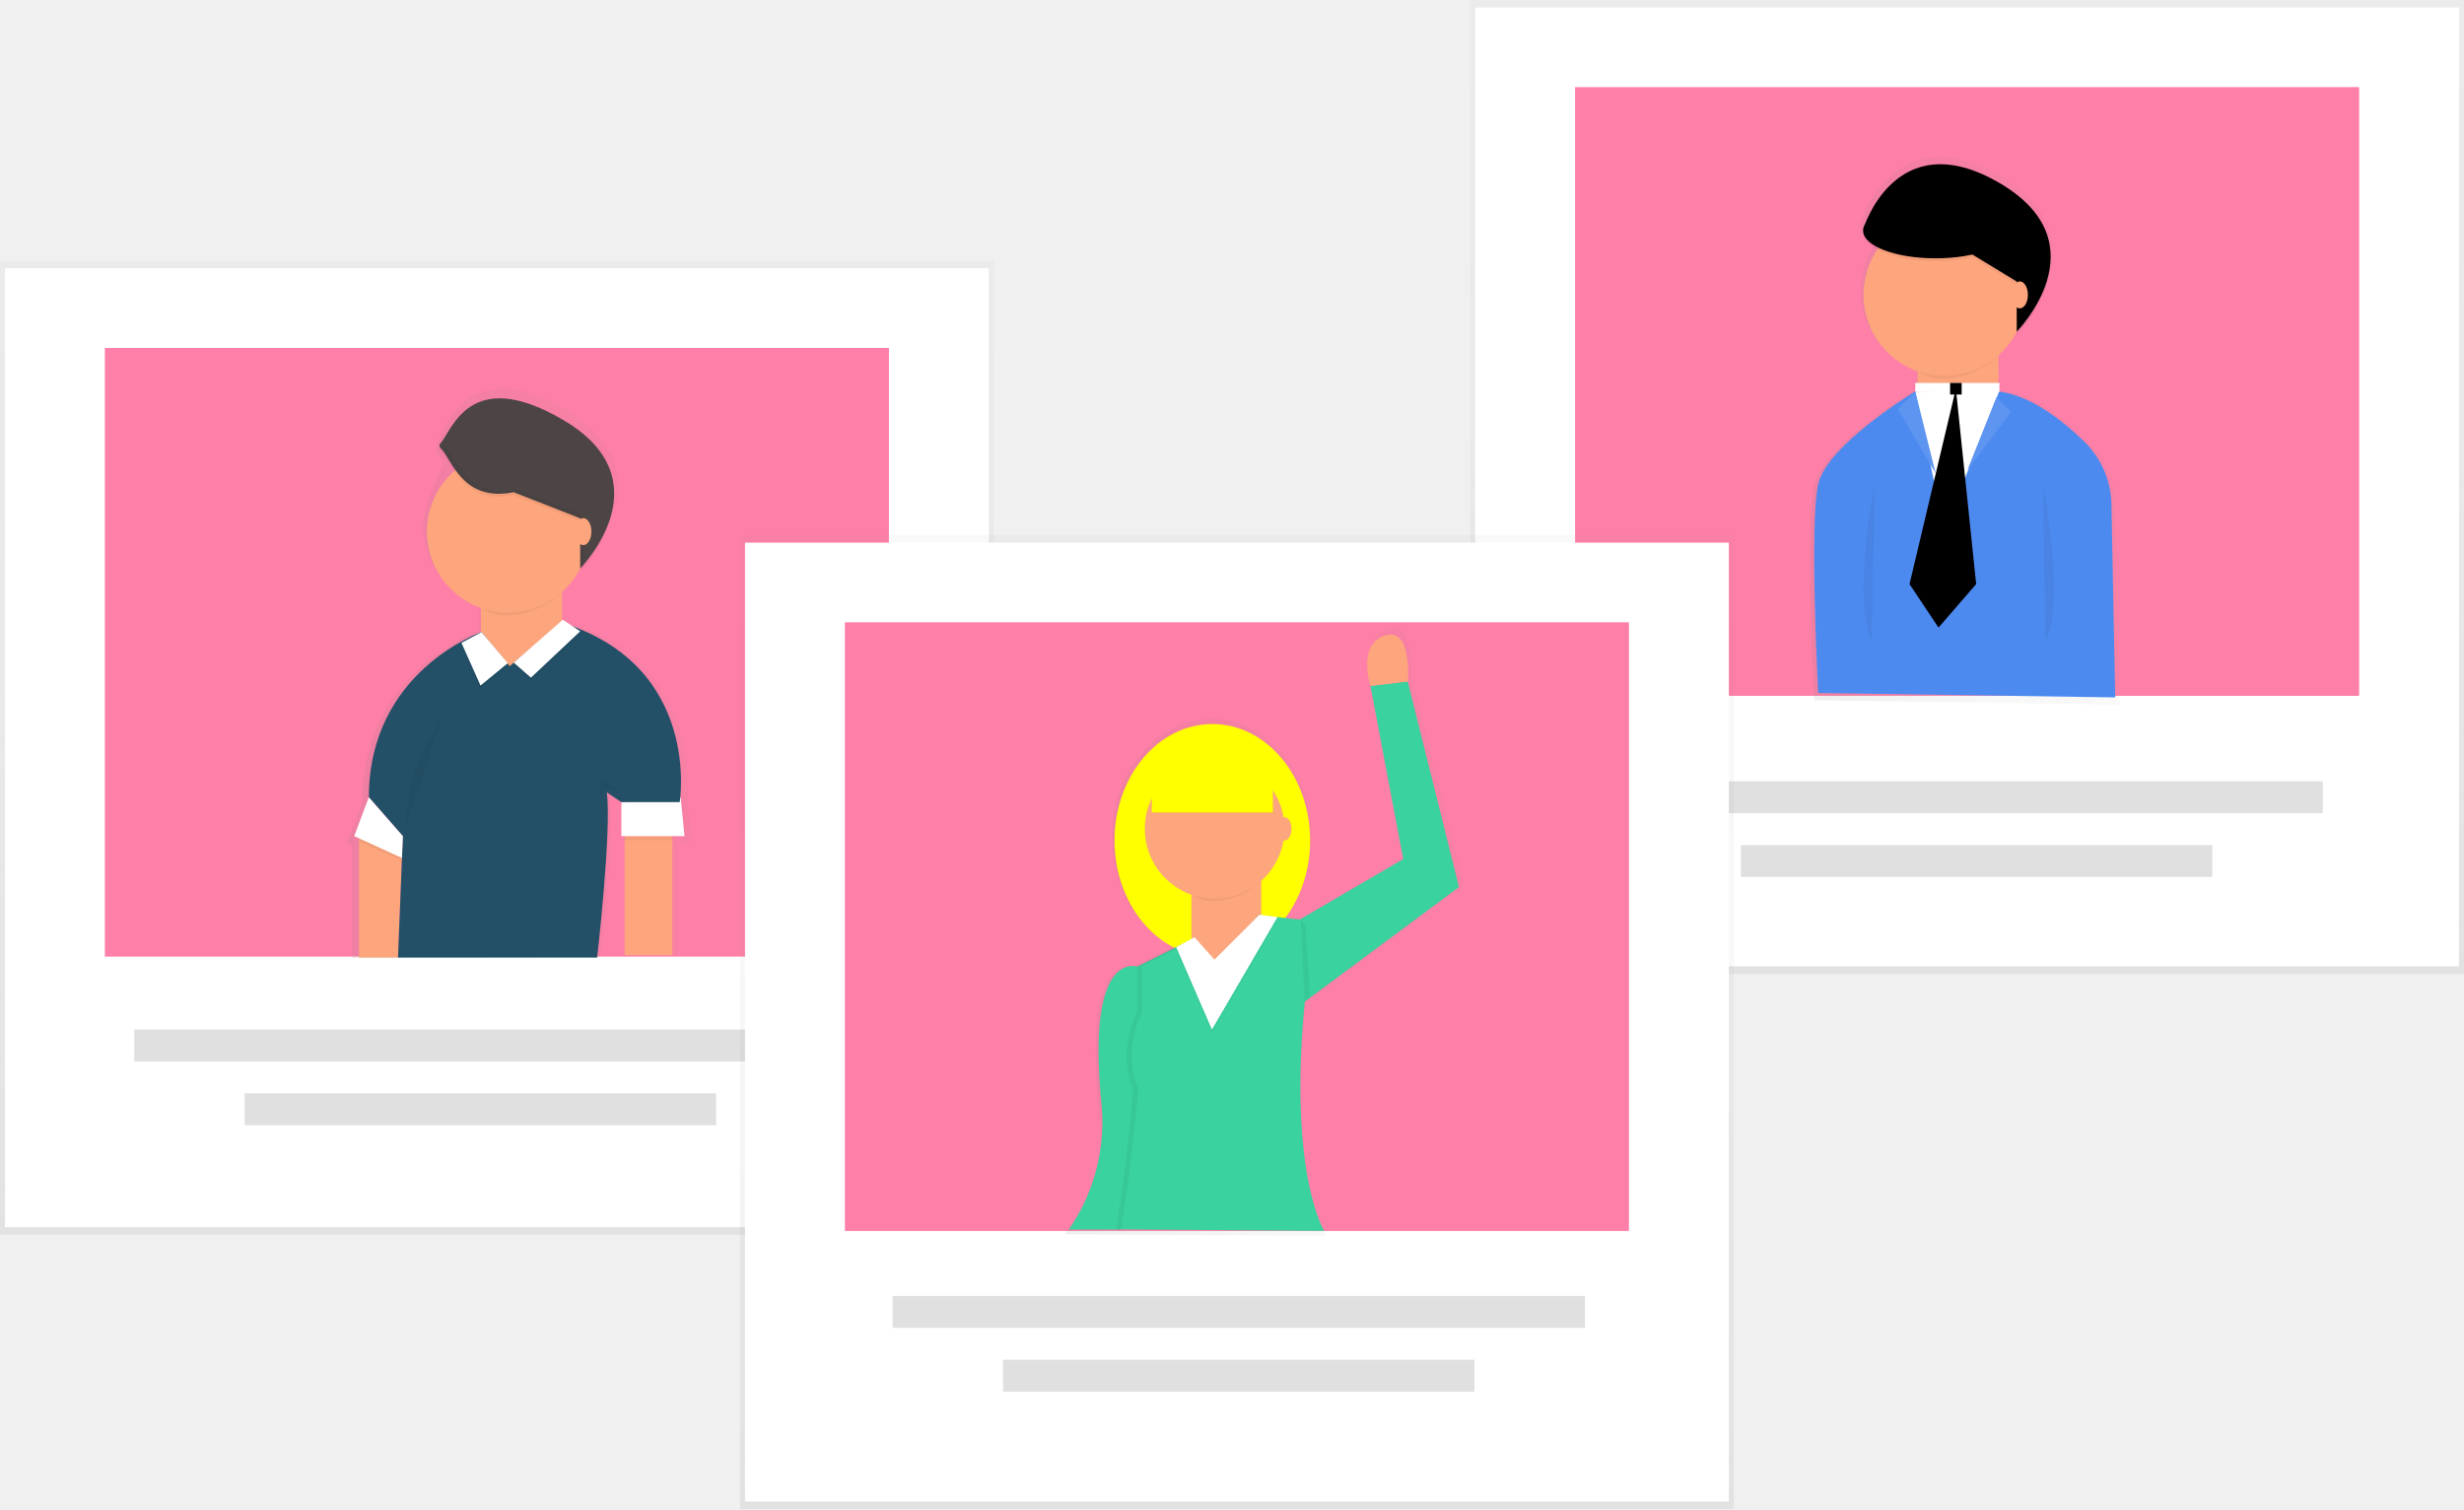
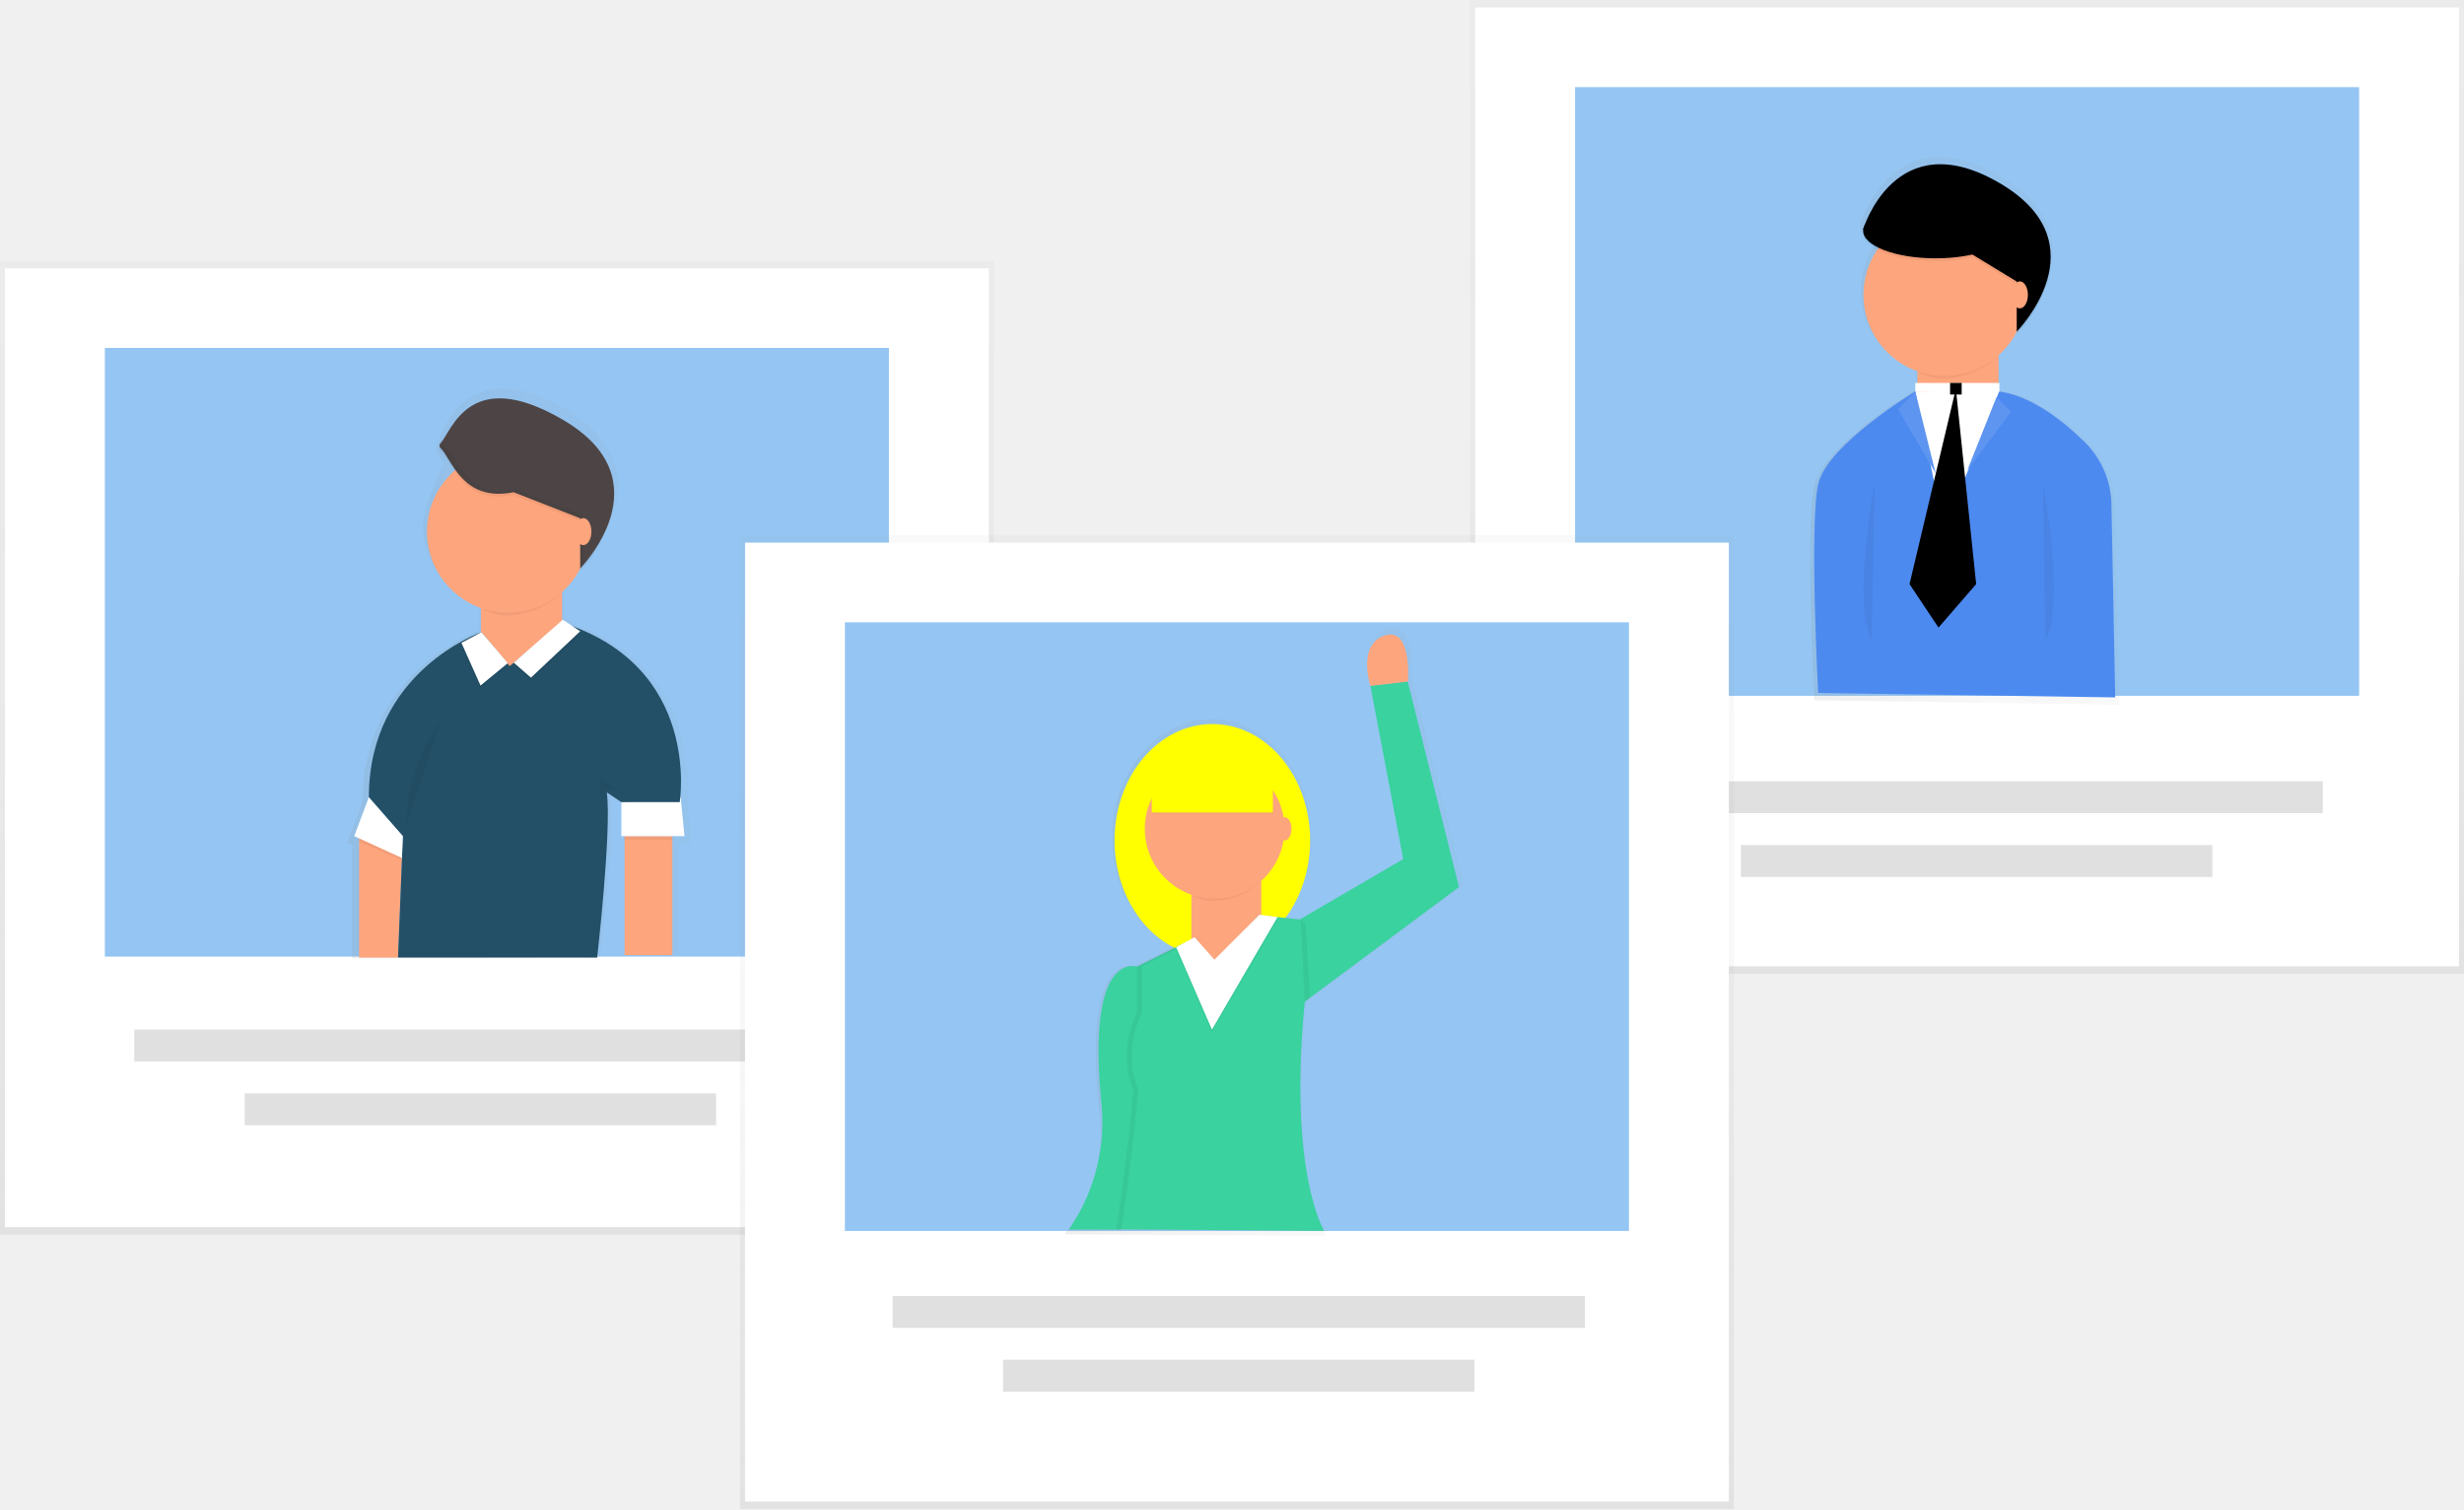
<svg xmlns="http://www.w3.org/2000/svg" xmlns:xlink="http://www.w3.org/1999/xlink" id="747ad91c-18bb-4936-b655-cddf352f94cc" data-name="Layer 1" width="1081.95" height="662.59" viewBox="0 0 1081.95 662.59">
  <defs>
    <linearGradient id="d97f7624-c4eb-4e7b-b35a-7f9180afe4f8" x1="863.76" y1="427.61" x2="863.76" gradientUnits="userSpaceOnUse">
      <stop offset="0" stop-color="gray" stop-opacity="0.25" />
      <stop offset="0.54" stop-color="gray" stop-opacity="0.12" />
      <stop offset="1" stop-color="gray" stop-opacity="0.1" />
    </linearGradient>
    <linearGradient id="bc158a6b-8b54-4024-9d86-b607f354f9d2" x1="853.83" y1="307.88" x2="989.67" y2="307.88" xlink:href="#d97f7624-c4eb-4e7b-b35a-7f9180afe4f8" />
    <linearGradient id="67a622da-4d2c-40ec-a156-0953688d8952" x1="218.19" y1="542.13" x2="218.19" y2="114.52" xlink:href="#d97f7624-c4eb-4e7b-b35a-7f9180afe4f8" />
    <linearGradient id="22f5c963-4955-4fd8-94b1-7c287e1ee373" x1="211.43" y1="414.37" x2="362.74" y2="414.37" xlink:href="#d97f7624-c4eb-4e7b-b35a-7f9180afe4f8" />
    <linearGradient id="435772a6-cef7-4b13-8b4e-baec559ce710" x1="543.14" y1="662.59" x2="543.14" y2="234.98" xlink:href="#d97f7624-c4eb-4e7b-b35a-7f9180afe4f8" />
    <linearGradient id="d5aea71b-2b89-434e-8ba8-1990ff8adea2" x1="526.51" y1="527.82" x2="701.7" y2="527.82" xlink:href="#d97f7624-c4eb-4e7b-b35a-7f9180afe4f8" />
  </defs>
  <g opacity="0.5">
    <rect x="645.57" width="436.38" height="427.61" fill="url(#d97f7624-c4eb-4e7b-b35a-7f9180afe4f8)" />
  </g>
  <rect x="647.76" y="3.29" width="432" height="421.03" fill="#fff" />
  <g opacity="0.5">
-     <rect x="691.62" y="38.25" width="344.28" height="267.27" fill="#FE0050" />
+     <rect x="691.62" y="38.25" width="344.28" height="267.27" fill="#2C8DE8" />
  </g>
  <g opacity="0.5">
    <path d="M988,341a40.35,40.35,0,0,0-12-28c-6.76-6.64-15.85-14.26-25.7-18.87h0l-.06,0A43.5,43.5,0,0,0,937,290.13V273.77a36.7,36.7,0,0,0,8.19-10.63h0v1.31S960.88,248.6,960.52,230c.23-11.17-5.14-23.46-23.15-34-41.82-24.4-57.84,11.08-60.89,19.29a5.5,5.5,0,0,0-.44,1.25l-.12.38,0,0a4.38,4.38,0,0,0,0,1.16h0l0,.12,0,0a4.84,4.84,0,0,0,0,.62c0,2.74,2.33,5.26,6.28,7.32A36.58,36.58,0,0,0,900.44,281V291.5l-.81-1.53s-5.59,3.35-12.8,8.49h0c-12.08,8.61-28.72,22.25-31.22,33.52-4,18,0,94.18,0,94.18l134.06,2Zm-41.37-79.35h0Zm-1.34,1.47h0Zm.1-.11.05-.05Zm.2-.21,0,0Zm-69.5-44v0Zm.18.59,0,.06Zm.25.59,0,.08Zm.32.58.06.1Zm.39.57.08.11Zm.46.56.11.12Zm.53.55.13.13Zm4.54,3,.14.07h0Zm-3.94-2.49.16.14Zm.66.53.19.14Zm.73.51.22.15Zm.79.5.26.15Zm.85.48.29.16Z" transform="translate(-59.03 -118.7)" fill="url(#bc158a6b-8b54-4024-9d86-b607f354f9d2)" />
  </g>
  <rect x="841.99" y="155.57" width="35.59" height="52.2" fill="#fda57d" />
  <path d="M902.2,282.57c3.72,1.32,5.32,2.37,9.49,2.37a35.42,35.42,0,0,0,23.73-9.12v-.37H902.2Z" transform="translate(-59.03 -118.7)" opacity="0.05" />
  <circle cx="853.85" cy="129.47" r="35.59" fill="#fda57d" />
  <circle cx="821.82" cy="118.79" fill="#ff0" />
  <path d="M880.84,237.49" transform="translate(-59.03 -118.7)" fill="#ff0" />
  <ellipse cx="849.93" cy="101.34" rx="31.81" ry="12.09" />
  <path d="M915.32,224.5l29.26,17.81v22s38.17-38.58-7.63-65.29-59.8,20.36-59.8,20.36S889.87,229.59,915.32,224.5Z" transform="translate(-59.03 -118.7)" />
  <ellipse cx="886.9" cy="129.47" rx="3.56" ry="5.93" fill="#fda57d" />
  <g opacity="0.05">
    <path d="M944.58,242.31,925.1,230.46A74.71,74.71,0,0,1,909,232.13c-17.1,0-31-5.13-31.77-11.56l0,.11,0,0a4.71,4.71,0,0,0,0,.6c0,6.68,14.24,12.09,31.81,12.09a74.71,74.71,0,0,0,16.15-1.67l19.47,11.85Z" transform="translate(-59.03 -118.7)" />
    <path d="M944.58,264.35v1.27s15.25-15.42,14.9-33.52C959.12,249.64,944.58,264.35,944.58,264.35Z" transform="translate(-59.03 -118.7)" />
  </g>
  <path d="M900.22,290.45s-38.94,23.36-42.83,40.88,0,91.64,0,91.64l130.44,1.95-1.66-84.82a39.27,39.27,0,0,0-11.7-27.25c-9.74-9.57-24.47-21.26-39.21-22.4l-17.52,33.1Z" transform="translate(-59.03 -118.7)" fill="#4d8af0" />
  <path d="M882.24,330.1s-10.18,53.43-1.27,70" transform="translate(-59.03 -118.7)" opacity="0.05" />
  <path d="M956,330.1s10.18,53.43,1.27,70" transform="translate(-59.03 -118.7)" opacity="0.05" />
  <polygon points="841.02 171.95 877.99 171.43 853.75 233.02 841.02 171.95" fill="#fff" />
  <polygon points="841.02 168.14 841.02 171.95 877.92 171.95 877.99 168.14 841.02 168.14" fill="#fff" />
  <rect x="856.29" y="168.14" width="5.09" height="5.09" />
  <polygon points="841.02 171.95 833.39 179.59 849.93 207.77 841.02 171.95" fill="#4d8af0" />
  <polygon points="876.64 174.5 883.01 180.86 863.92 206.3 876.64 174.5" fill="#4d8af0" />
  <polygon points="841.02 171.95 833.39 179.59 849.93 207.77 841.02 171.95" fill="#fff" opacity="0.1" />
  <polygon points="876.64 174.5 883.01 180.86 863.92 206.3 876.64 174.5" fill="#fff" opacity="0.1" />
  <polygon points="858.83 170.68 838.48 256.48 851.2 275.56 867.74 256.48 858.83 170.68" />
  <rect x="715.95" y="343.06" width="304" height="14" fill="#e0e0e0" />
  <rect x="764.45" y="371.06" width="207" height="14" fill="#e0e0e0" />
  <g opacity="0.5">
    <rect y="114.52" width="436.38" height="427.61" fill="url(#67a622da-4d2c-40ec-a156-0953688d8952)" />
  </g>
  <rect x="2.19" y="117.81" width="432" height="421.03" fill="#fff" />
  <g opacity="0.5">
-     <rect x="46.05" y="152.77" width="344.28" height="267.27" fill="#FE0050" />
+     <rect x="46.05" y="152.77" width="344.28" height="267.27" fill="#2C8DE8" />
  </g>
  <g opacity="0.5">
    <path d="M357.18,488.85h5.56L361,471.05l-.19,0c1.06-10.88,2.65-59.09-49.18-78.3L307,389.7l-.35.31V377A37.26,37.26,0,0,0,315,366.24h0v1.33A65.48,65.48,0,0,0,326.2,351a65.4,65.4,0,0,1-9.92,13.9v-.12c6.51-7.43,33.13-41.92-9.29-66.67-47.78-27.87-56.8,18.89-56.8,18.89L254,322.1s-9.25,18.52-9.25,27.26a37.14,37.14,0,0,0,24.75,35v11.1c-3.45,1.26-51.4,19.81-51.4,75.58l-6.68,17.8,2.23,1h0v49.61h109s6.68-52.85,4.45-70.65l6.68,4.45v15.58h1.48v.39h-.43l.43,1.44v47.68h21.88V490.68l.25-1.44h-.25Zm-123.66,4.08h0l.16-4.08Z" transform="translate(-59.03 -118.7)" fill="url(#22f5c963-4955-4fd8-94b1-7c287e1ee373)" />
  </g>
  <rect x="211.21" y="259.53" width="35.59" height="52.2" fill="#fda57d" />
  <path d="M271.43,386.53c3.72,1.32,5.32,2.37,9.49,2.37a35.41,35.41,0,0,0,23.73-9.12v-.37H271.43Z" transform="translate(-59.03 -118.7)" opacity="0.05" />
  <circle cx="223.08" cy="233.43" r="35.59" fill="#fda57d" />
  <circle cx="191.05" cy="222.75" fill="#ff0" />
  <path d="M250.07,341.45" transform="translate(-59.03 -118.7)" fill="#ff0" />
  <path d="M284.54,334.82l29.26,11.45v22S352,329.74,306.17,303c-41.18-24-48.64,4.91-53.82,10.47a1.34,1.34,0,0,0,.07,1.9C257.51,320.16,261.86,339.36,284.54,334.82Z" transform="translate(-59.03 -118.7)" fill="#4d4545" />
  <rect x="274.27" y="367.13" width="20.97" height="52.25" fill="#fda57d" />
  <polygon points="272.85 352.2 272.85 367.13 300.57 367.13 298.88 350.07 272.85 352.2" fill="#fff" />
  <polygon points="157.68 367.13 157.68 420.45 174.74 420.45 176.72 371.04 157.68 367.13" fill="#fda57d" />
  <path d="M282.82,411.19l-12.38-14.93S221,413.32,221,468.77l14.93,17.06-2.13,53.32h87.44s6.4-55.45,4.27-72.51l6.4,4.27h25.59s9.84-59.72-52-78.91Z" transform="translate(-59.03 -118.7)" fill="#235067" />
  <polygon points="161.94 350.07 155.55 367.13 176.49 376.73 176.87 367.13 161.94 350.07" fill="#fff" />
  <polygon points="202.62 283.54 211 302.29 222.97 292.45 211.41 278.83 202.62 283.54" opacity="0.05" />
  <polygon points="202.62 282.27 211 301.01 222.97 291.18 211.41 277.56 202.62 282.27" fill="#fff" />
  <polygon points="247.14 273.37 254.77 278.46 233.15 298.81 225.58 292.24 247.14 273.37" opacity="0.05" />
  <polygon points="247.14 272.1 254.77 277.18 233.15 297.54 225.58 290.97 247.14 272.1" fill="#fff" />
  <path d="M237.47,481.12a76,76,0,0,1,15.27-45.8" transform="translate(-59.03 -118.7)" opacity="0.05" />
  <polygon points="263.68 349.7 263.68 342.06 271.31 347.15 266.22 345.88 263.68 349.7" opacity="0.05" />
  <polygon points="273.86 367.51 274.27 368.88 295.24 368.88 295.48 367.51 273.86 367.51" opacity="0.05" />
  <polygon points="157.68 368.11 157.68 369.57 176.38 377.6 175.9 376.41 157.68 368.11" opacity="0.05" />
  <path d="M324.58,353.71a62.69,62.69,0,0,1-9.5,13.32V345l-29.26-11.45c-21.93,4.39-25.39-13.25-31.54-18.9a1.35,1.35,0,0,0-1.9.08l0,0a1.34,1.34,0,0,0,.07,1.9c5.1,4.78,9.44,24,32.13,19.44l29.26,11.45v22A62.76,62.76,0,0,0,324.58,353.71Z" transform="translate(-59.03 -118.7)" opacity="0.05" />
  <ellipse cx="256.12" cy="233.43" rx="3.56" ry="5.93" fill="#fda57d" />
  <rect x="58.95" y="452.06" width="304" height="14" fill="#e0e0e0" />
  <rect x="107.45" y="480.06" width="207" height="14" fill="#e0e0e0" />
  <g opacity="0.5">
    <rect x="324.95" y="234.98" width="436.38" height="427.61" fill="url(#435772a6-cef7-4b13-8b4e-baec559ce710)" />
  </g>
  <rect x="327.14" y="238.27" width="432" height="421.03" fill="#fff" />
  <g opacity="0.5">
-     <rect x="371" y="273.24" width="344.28" height="267.27" fill="#FE0050" />
+     <rect x="371" y="273.24" width="344.28" height="267.27" fill="#2C8DE8" />
  </g>
  <g opacity="0.5">
    <path d="M632.51,558.78l1-.75,1.43-1.06h0l66.76-49.59-22.95-91.79s0-.11,0-.3c.19-2.8,1.26-24.47-10.45-20.56-11.44,3.81-7.2,19.82-6.38,22.54l.13.4,14.6,77.19-46.4,27.06-6.44-.72a57.9,57.9,0,0,0,11.11-34.69c0-28.8-19.61-52.15-43.81-52.15s-43.81,23.35-43.81,52.15c0,21.57,11,40.09,26.69,48l-16.61,8.31v.09c-4.76-1-22.82-.7-15.5,65.58a69.92,69.92,0,0,1-10.81,45.8l-4.58,6.37,114.35.7h.35S625,635.41,632.51,558.78Z" transform="translate(-59.03 -118.7)" fill="url(#d5aea71b-2b89-434e-8ba8-1990ff8adea2)" />
  </g>
  <path d="M559.4,543.37s-23.6-10.19-16.72,59.84a82.67,82.67,0,0,1-12.87,53.17l-1.45,2.23H550.3l16.52-17.5Z" transform="translate(-59.03 -118.7)" fill="#3ad29f" />
  <path d="M677.25,418.22s0-.1,0-.29l-16.5,1.94.12.4,14.31,75.66-49.08,28.63,2,36.81,71.57-53.17Z" transform="translate(-59.03 -118.7)" fill="#3ad29f" />
  <ellipse cx="532.34" cy="369.04" rx="42.94" ry="51.12" fill="#ff0" />
  <rect x="523.14" y="386.42" width="30.67" height="44.99" fill="#fda57d" />
  <path d="M591.37,543l-8.18-12.27L558.65,543V563.3S549.74,579,557,597.08c-2,26.58-7.42,61.42-7.42,61.42l90.91.67s-16.36-26.23-8.18-103.93l-2-32.72-18.4-2Z" transform="translate(-59.03 -118.7)" fill="#3ad29f" />
  <polygon points="571.19 403.81 573.24 405.85 575.28 438.1 572.9 439.87 571.19 403.81" opacity="0.05" />
  <path d="M583.19,512.28c3.2,1.13,4.59,2,8.18,2a30.52,30.52,0,0,0,20.45-7.86v-.32H583.19Z" transform="translate(-59.03 -118.7)" opacity="0.05" />
  <circle cx="533.36" cy="363.93" r="30.67" fill="#fda57d" />
  <ellipse cx="564.04" cy="363.93" rx="3.07" ry="5.11" fill="#fda57d" />
  <circle cx="505.76" cy="354.73" fill="#ff0" />
  <path d="M564.78,473.43" transform="translate(-59.03 -118.7)" fill="#ff0" />
  <polygon points="506.58 354.33 506.58 355.77 559.23 355.77 559.23 357.21 505.86 357.21 506.58 354.33" opacity="0.05" />
  <rect x="505.76" y="330.19" width="53.17" height="26.58" fill="#ff0" />
  <path d="M667,397.77c-11.21,3.74-7.06,19.43-6.26,22.1l16.5-1.94C677.46,415.18,678.51,393.94,667,397.77Z" transform="translate(-59.03 -118.7)" fill="#fda57d" />
  <g opacity="0.05">
    <path d="M551.39,658.5s5.38-34.84,7.42-61.42c-7.21-18,1.69-33.78,1.69-33.78V543l22.89-11.45-.55-.82L558.31,543V563.3s-8.9,15.75-1.69,33.78c-2,26.58-7.42,61.42-7.42,61.42l90.91.67v0Z" transform="translate(-59.03 -118.7)" />
    <polygon points="534.19 424.25 554.44 401.98 552.45 401.76 533.26 422.86 534.19 424.25" />
  </g>
  <polygon points="516.46 416.99 532.17 453.17 560.97 403.76 553.01 402.74 533.27 422.47 524.5 412.61 516.46 416.99" opacity="0.05" />
  <polygon points="516.46 415.89 532.17 452.08 560.97 402.67 553.01 401.64 533.27 421.38 524.5 411.51 516.46 415.89" fill="#fff" />
  <rect x="391.95" y="569.06" width="304" height="14" fill="#e0e0e0" />
  <rect x="440.45" y="597.06" width="207" height="14" fill="#e0e0e0" />
</svg>
